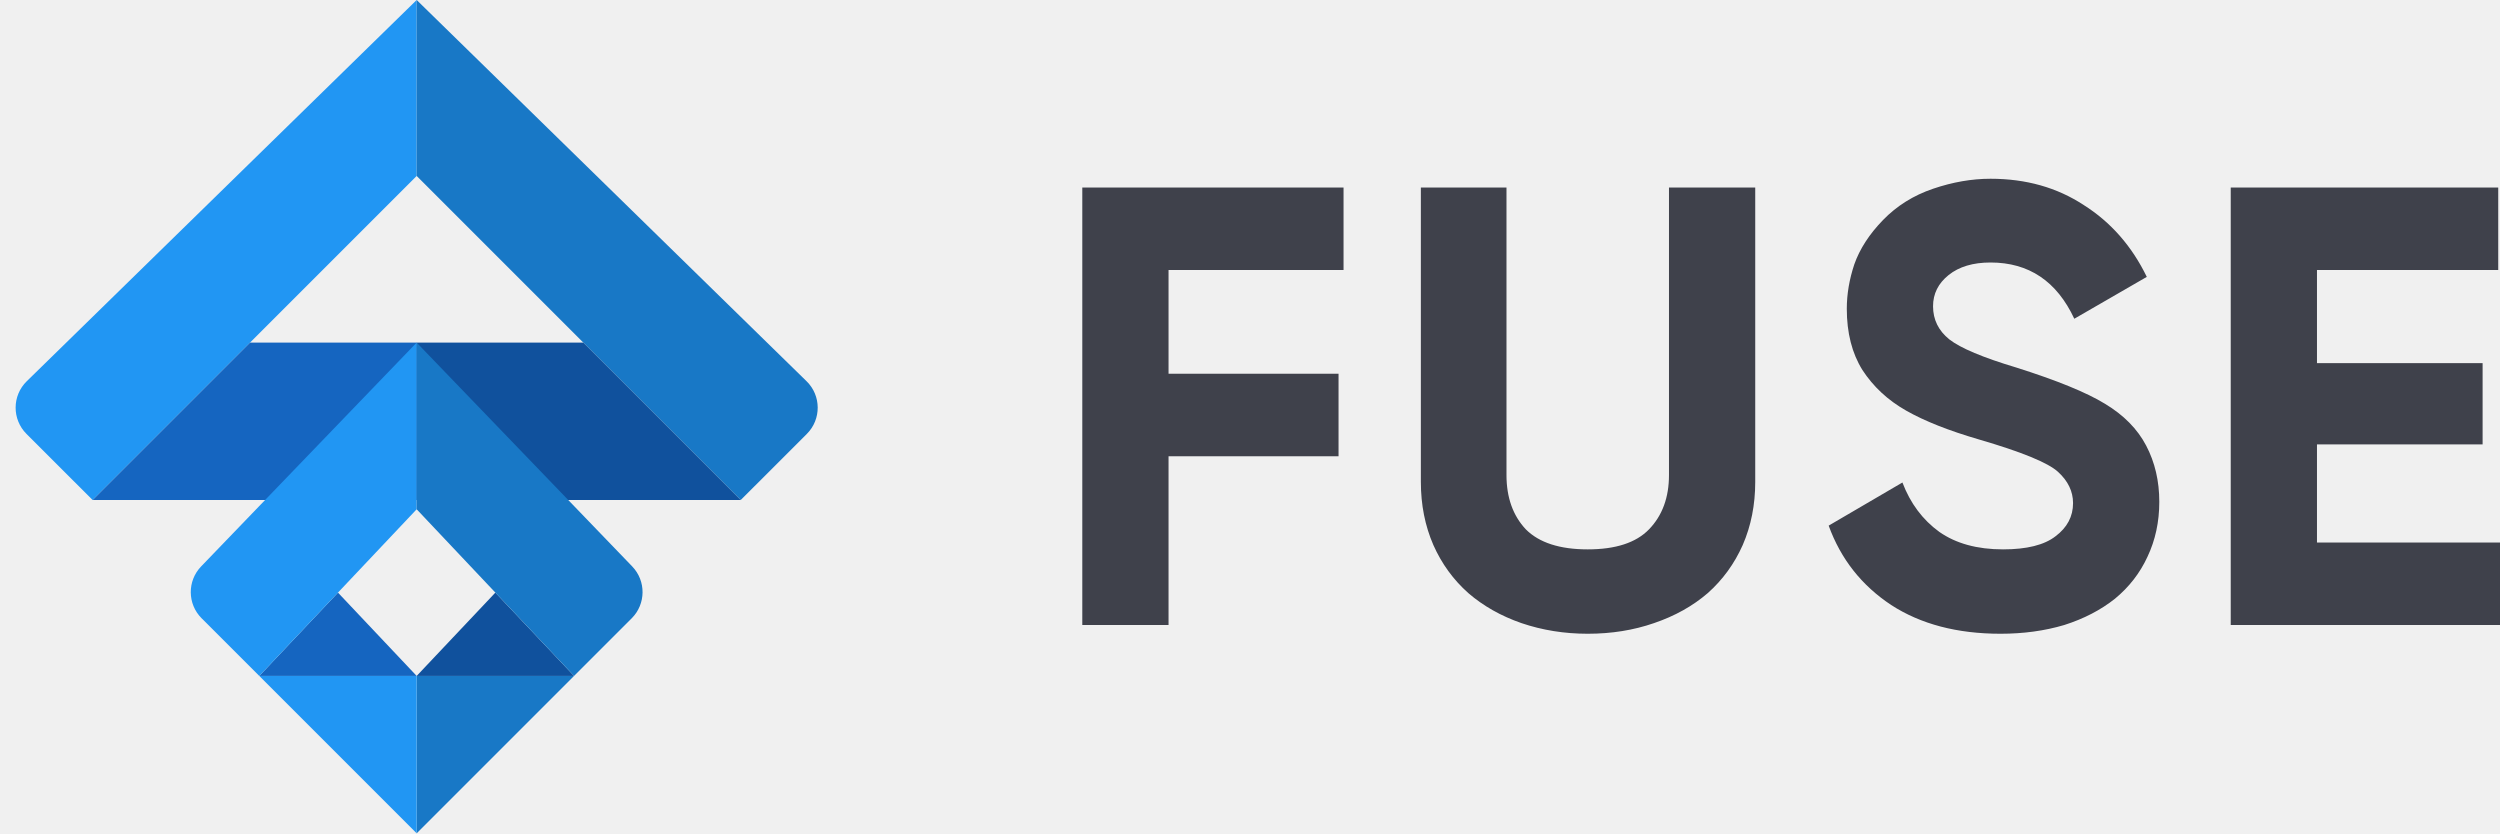
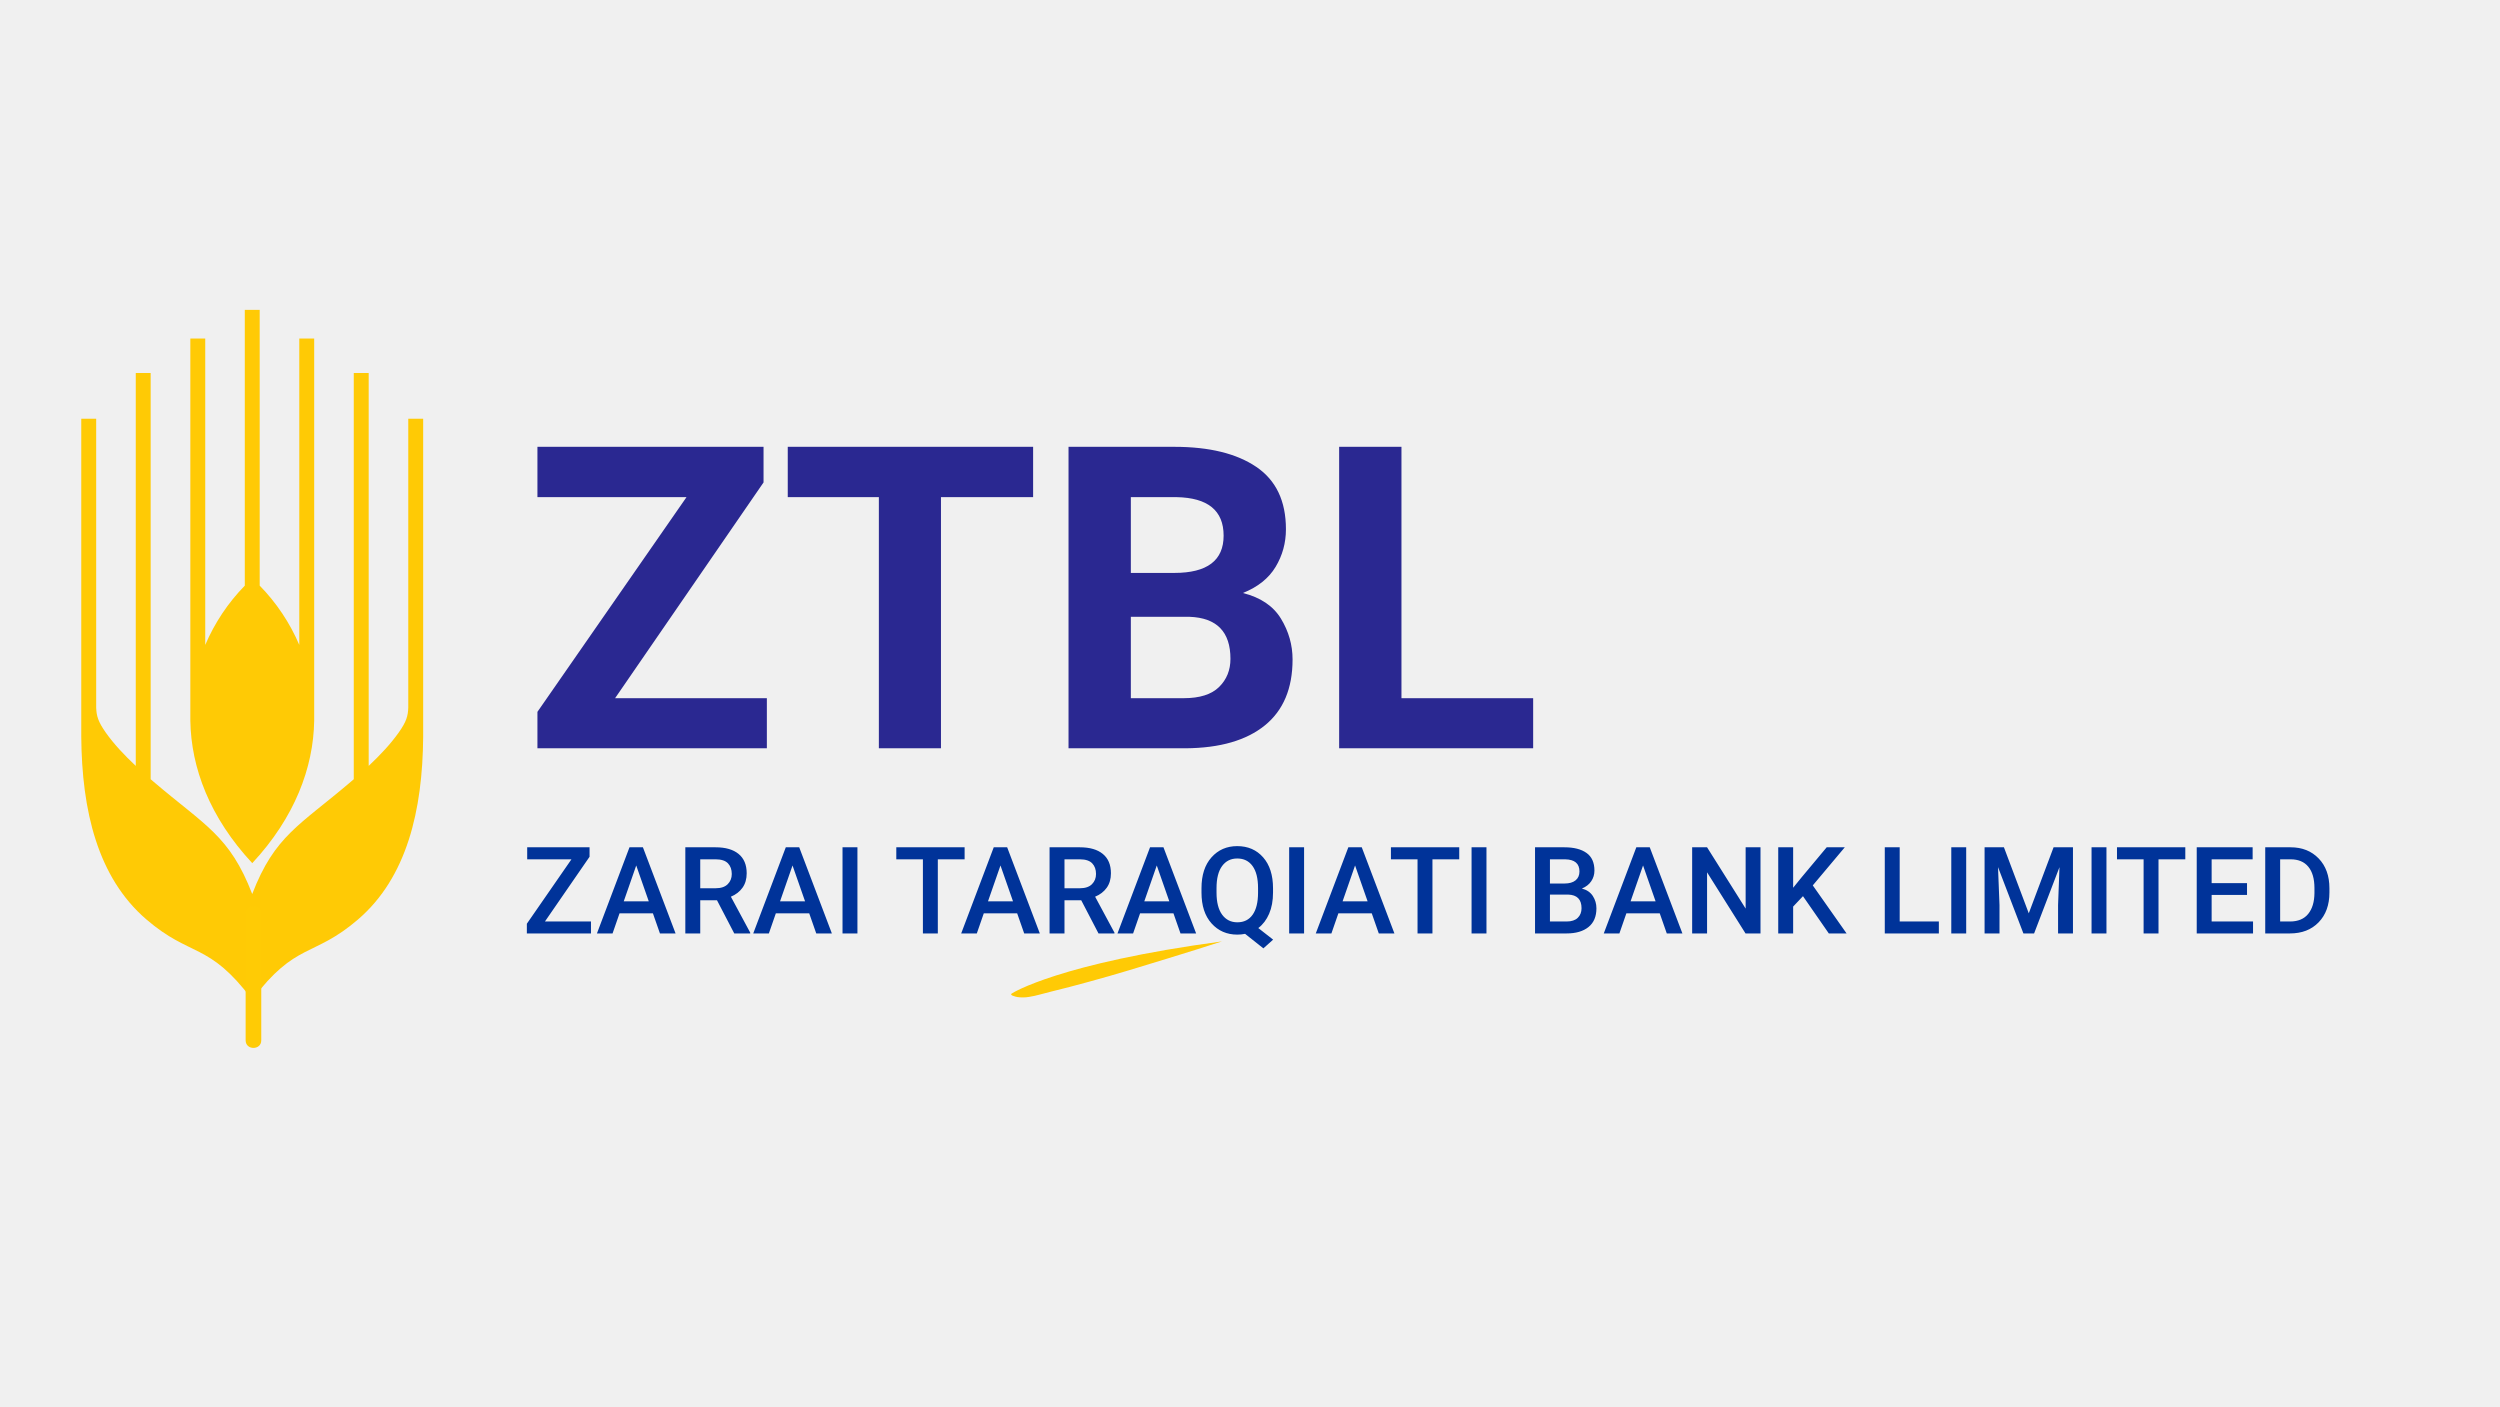
- <svg xmlns="http://www.w3.org/2000/svg" width="96" height="32" viewBox="0 0 96 32" fill="none">
-   <g clip-path="url(#clip0)">
-     <path d="M51.592 10.368H44.872V14.352H51.4V17.52H44.872V24H41.56V7.2H51.592V10.368ZM60.969 24.336C60.073 24.336 59.225 24.2 58.425 23.928C57.641 23.656 56.961 23.272 56.385 22.776C55.809 22.264 55.361 21.648 55.041 20.928C54.721 20.192 54.561 19.384 54.561 18.504V7.2H57.849V18.24C57.849 19.104 58.097 19.8 58.593 20.328C59.105 20.84 59.897 21.096 60.969 21.096C62.041 21.096 62.825 20.84 63.321 20.328C63.833 19.8 64.089 19.104 64.089 18.24V7.2H67.401V18.504C67.401 19.384 67.241 20.192 66.921 20.928C66.601 21.648 66.153 22.264 65.577 22.776C65.001 23.272 64.313 23.656 63.513 23.928C62.729 24.2 61.881 24.336 60.969 24.336ZM76.821 24.336C75.157 24.336 73.757 23.968 72.621 23.232C71.485 22.48 70.685 21.464 70.221 20.184L73.053 18.528C73.357 19.328 73.829 19.96 74.469 20.424C75.109 20.872 75.925 21.096 76.917 21.096C77.829 21.096 78.501 20.928 78.933 20.592C79.381 20.256 79.605 19.832 79.605 19.32C79.605 18.872 79.413 18.472 79.029 18.12C78.645 17.768 77.629 17.352 75.981 16.872C74.829 16.536 73.901 16.168 73.197 15.768C72.493 15.368 71.933 14.848 71.517 14.208C71.117 13.568 70.917 12.784 70.917 11.856C70.917 11.296 71.013 10.728 71.205 10.152C71.413 9.56 71.781 8.992 72.309 8.448C72.837 7.904 73.477 7.504 74.229 7.248C74.981 6.992 75.717 6.864 76.437 6.864C77.797 6.864 78.989 7.2 80.013 7.872C81.053 8.528 81.861 9.448 82.437 10.632L79.653 12.24C78.981 10.8 77.909 10.08 76.437 10.08C75.765 10.08 75.229 10.24 74.829 10.56C74.429 10.88 74.229 11.28 74.229 11.76C74.229 12.272 74.437 12.696 74.853 13.032C75.285 13.368 76.141 13.728 77.421 14.112C78.989 14.608 80.125 15.072 80.829 15.504C81.549 15.936 82.077 16.472 82.413 17.112C82.749 17.752 82.917 18.472 82.917 19.272C82.917 20.04 82.765 20.744 82.461 21.384C82.173 22.008 81.757 22.544 81.213 22.992C80.669 23.424 80.021 23.76 79.269 24C78.517 24.224 77.701 24.336 76.821 24.336ZM88.972 20.832H96.052V24H85.66V7.2H95.932V10.368H88.972V13.944H95.332V17.064H88.972V20.832Z" fill="#3F414B" />
-     <path d="M16 6.756V0L1.028 14.639C0.462 15.192 0.457 16.102 1.017 16.662L3.556 19.2" fill="#2196F3" />
-     <path d="M16 6.756V0L30.972 14.639C31.538 15.192 31.543 16.102 30.983 16.662L28.444 19.2" fill="#1878C6" />
-     <path d="M3.556 19.2L9.6 13.156H16V19.2" fill="#1565C0" />
-     <path d="M28.444 19.2L22.4 13.156H16V19.2" fill="#10519D" />
-     <path d="M16 25.956H9.956L12.978 22.756L16 25.956Z" fill="#1565C0" />
-     <path d="M16 32L22.044 25.956L16 25.956V32Z" fill="#1878C6" />
-     <path d="M16 32L9.956 25.956H16V32Z" fill="#2196F3" />
-     <path d="M16 25.956H22.044L19.022 22.756L16 25.956Z" fill="#10519D" />
-     <path d="M7.724 21.75C7.186 22.308 7.194 23.194 7.742 23.742L9.956 25.956L16 19.556V13.156" fill="#2196F3" />
-     <path d="M24.276 21.75C24.814 22.308 24.806 23.194 24.258 23.742L22.044 25.956L16 19.556V13.156" fill="#1878C6" />
-   </g>
+ <svg xmlns="http://www.w3.org/2000/svg" id="Layer_1" data-name="Layer 1" viewBox="0 0 1920 1080">
  <defs>
-     <clipPath id="clip0">
-       <rect width="96" height="32" fill="white" />
-     </clipPath>
+     <style>.cls-1{font-size:325.67px;fill:#2a2891;font-family:Roboto-Bold, Roboto;font-weight:700;}.cls-2{font-size:93.05px;fill:#039;font-family:Roboto-Medium, Roboto;font-weight:500;}.cls-3,.cls-4{fill:#ffca05;}.cls-3{fill-rule:evenodd;}.cls-5{fill:#ffcb05;}</style>
  </defs>
+   <text class="cls-1" transform="translate(400.98 574.69)">ZTBL</text>
+   <text class="cls-2" transform="translate(400.98 716.88)">ZARAI TARAQIATI BANK LIMITED</text>
+   <path class="cls-3" d="M188,238h11.44V449.77a148.31,148.31,0,0,1,30.41,45.54V260h11.45V553.54h0c-.59,36.12-15,74.39-47.56,109.36-32.6-35-47-73.24-47.56-109.36h0V260h11.45V495.31A148.31,148.31,0,0,1,188,449.77V238ZM325,565.67V321.58H313.55V543.4c-.22,6.42-1.34,10.73-7.4,19.28-6.2,8.74-14.21,17.26-23,25.53V286.45H271.69v312l-2.41,2.07c-39.12,33.38-58.32,41.21-75.58,86.07-17.26-44.86-36.46-52.69-75.58-86.07l-2.41-2.07v-312H104.27V588.21c-8.81-8.27-16.82-16.79-23-25.53-6-8.55-7.18-12.86-7.4-19.28V321.58H62.41V565.67C62.82,622.59,75,673.87,112.27,706c34.48,29.69,47.87,17.1,81.43,61.74,33.57-44.64,47-32.05,81.43-61.74C312.4,673.87,324.58,622.59,325,565.67Z" />
+   <path class="cls-4" d="M777.48,762.74s35.74-22.92,161-39.75q-20.45,6.63-41.11,12.93c-20.23,6.21-40.44,12.48-61,18.05-9.79,2.64-19.57,5.33-29.49,7.68-5.45,1.28-11,3.16-16.75,4a29.09,29.09,0,0,1-8.73.1C779.91,765.46,774.36,764.21,777.48,762.74Z" />
+   <path class="cls-5" d="M188.65,701.64V799c0,7.72,12,7.73,12,0V701.64c0-7.73-12-7.74-12,0Z" />
</svg>
